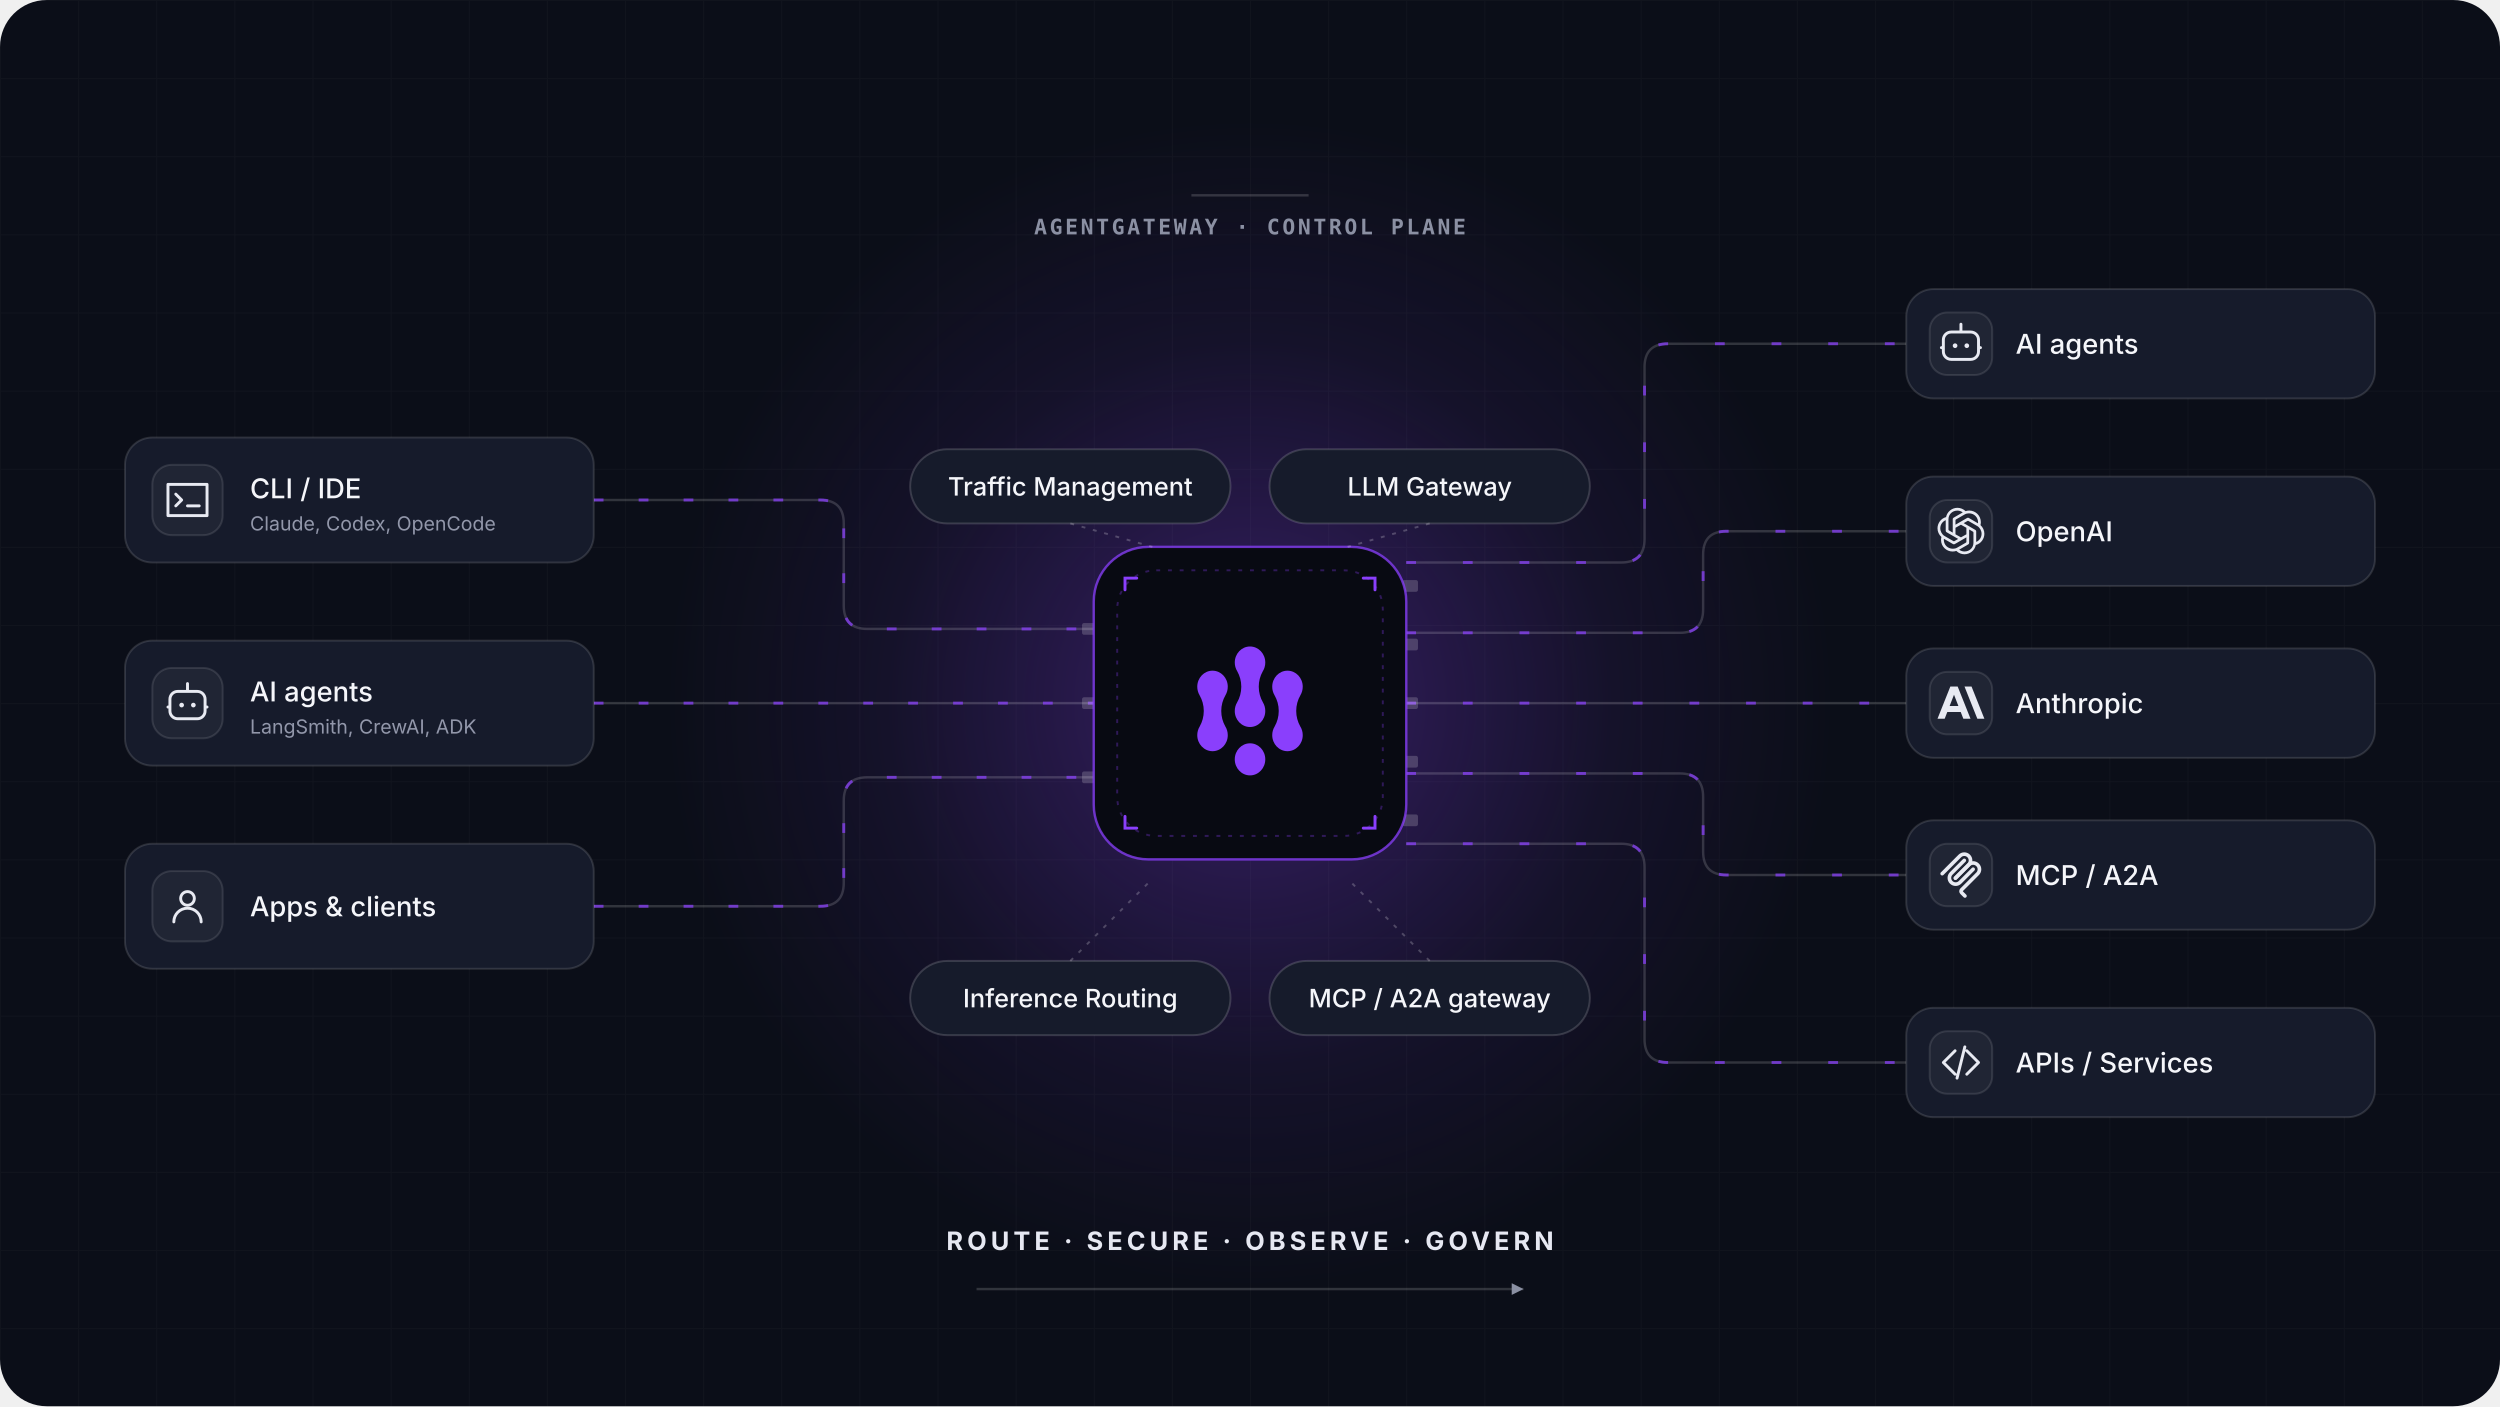
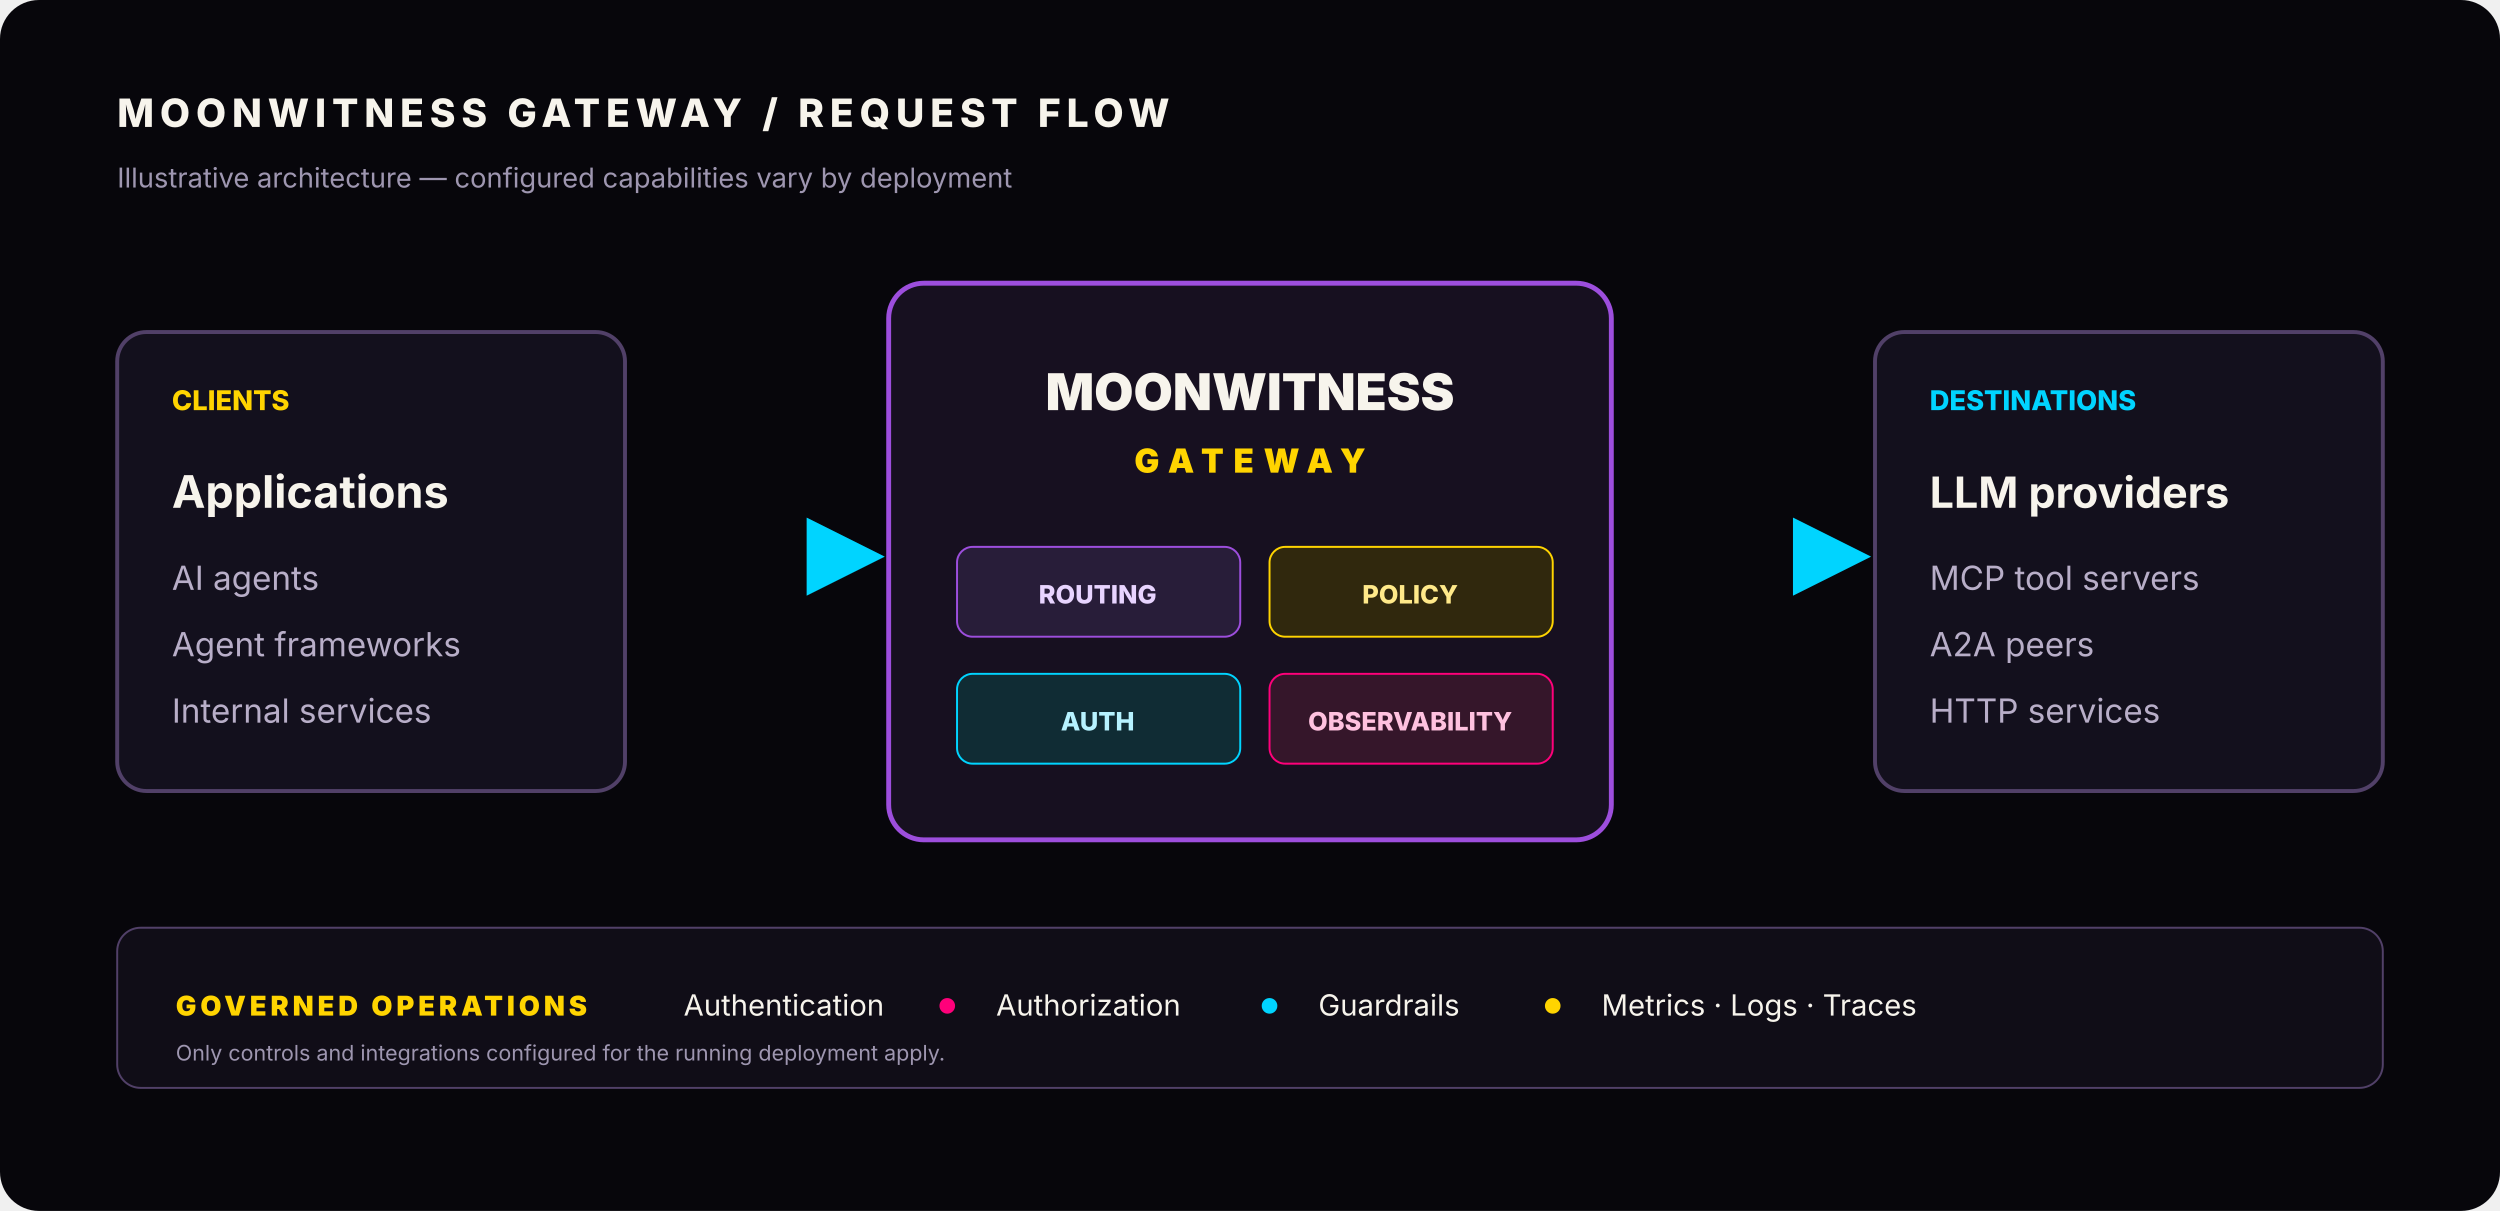
- <svg xmlns="http://www.w3.org/2000/svg" width="1280" height="720" viewBox="0 0 1280 720" role="img" aria-labelledby="title desc">
+ <svg xmlns="http://www.w3.org/2000/svg" width="1280" height="620" viewBox="0 0 1280 620" role="img" aria-labelledby="title desc">
  <defs>
-     <radialGradient id="halo" cx="50%" cy="50%" r="50%">
-       <stop offset="0" stop-color="#8a3ffc" class="halo-core" />
-       <stop offset=".62" stop-color="#8a3ffc" class="halo-edge" />
-       <stop offset="1" stop-color="#8a3ffc" stop-opacity="0" />
-     </radialGradient>
-     <pattern id="grid" width="40" height="40" patternUnits="userSpaceOnUse">
-       <path d="M40 0H0V40" class="grid-line" />
-     </pattern>
-     <symbol id="terminal" viewBox="0 0 24 24">
-       <path d="M2 4h20v16H2zM6 9l3 3-3 3m6 0h6" />
-     </symbol>
-     <symbol id="agent" viewBox="0 0 24 24">
-       <path d="M3 10a4 4 0 0 1 4-4h10a4 4 0 0 1 4 4v6a4 4 0 0 1-4 4H7a4 4 0 0 1-4-4zm9-8v4M3 14H2m20 0h-1" />
-       <circle cx="9" cy="13" r="1.2" class="icon-fill" />
-       <circle cx="15" cy="13" r="1.2" class="icon-fill" />
-     </symbol>
-     <symbol id="person" viewBox="0 0 24 24">
-       <circle cx="12" cy="8" r="3.5" />
-       <path d="M5 20a7 7 0 0 1 14 0" />
-     </symbol>
-     <symbol id="api" viewBox="0 0 24 24">
-       <path d="M9 6 3 12l6 6m6-12 6 6-6 6m-1-14-4 16" />
-     </symbol>
-     <symbol id="openai" viewBox="0 0 24 24">
-       <path d="M9.205 8.658v-2.26c0-.19.072-.333.238-.428l4.543-2.616c.619-.357 1.356-.523 2.117-.523 2.854 0 4.662 2.212 4.662 4.566 0 .167 0 .357-.024.547l-4.71-2.759a.797.797 0 0 0-.856 0l-5.97 3.473zm10.609 8.8V12.06c0-.333-.143-.57-.429-.737l-5.97-3.473 1.95-1.118a.433.433 0 0 1 .476 0l4.543 2.617c1.309.76 2.189 2.378 2.189 3.948 0 1.808-1.07 3.473-2.76 4.163zM7.802 12.703l-1.95-1.142c-.167-.095-.239-.238-.239-.428V5.899c0-2.545 1.95-4.472 4.591-4.472 1 0 1.927.333 2.712.928L8.23 5.067c-.285.166-.428.404-.428.737v6.898zM12 15.128l-2.795-1.57v-3.33L12 8.658l2.795 1.57v3.33L12 15.128zm1.796 7.23c-1 0-1.927-.332-2.712-.927l4.686-2.712c.285-.166.428-.404.428-.737v-6.898l1.974 1.142c.167.095.238.238.238.428v5.233c0 2.545-1.974 4.472-4.614 4.472zm-5.637-5.303-4.544-2.617c-1.308-.761-2.188-2.378-2.188-3.948A4.482 4.482 0 0 1 4.21 6.327v5.423c0 .333.143.571.428.738l5.947 3.449-1.95 1.118a.432.432 0 0 1-.476 0zm-.262 3.9c-2.688 0-4.662-2.021-4.662-4.519 0-.19.024-.38.047-.57l4.686 2.71c.286.167.571.167.856 0l5.97-3.448v2.26c0 .19-.07.333-.237.428l-4.543 2.616c-.619.357-1.356.523-2.117.523zm5.899 2.83a5.947 5.947 0 0 0 5.827-4.756C22.287 18.339 24 15.84 24 13.296c0-1.665-.713-3.282-1.998-4.448.119-.5.19-.999.19-1.498 0-3.401-2.759-5.947-5.946-5.947-.642 0-1.26.095-1.88.31A5.962 5.962 0 0 0 10.205 0a5.947 5.947 0 0 0-5.827 4.757C1.713 5.447 0 7.945 0 10.49c0 1.666.713 3.283 1.998 4.448-.119.5-.19 1-.19 1.499 0 3.401 2.759 5.946 5.946 5.946.642 0 1.26-.095 1.88-.309a5.96 5.96 0 0 0 4.162 1.713z" />
-     </symbol>
-     <symbol id="anthropic" viewBox="0 0 24 24">
-       <path d="M13.827 3.52h3.603L24 20h-3.603l-6.57-16.48zm-7.258 0h3.767L16.906 20h-3.674l-1.343-3.461H5.017l-1.344 3.46H0L6.57 3.522zm4.132 9.959L8.453 7.687 6.205 13.48H10.7z" />
-     </symbol>
-     <symbol id="mcp" viewBox="0 0 180 180">
-       <path d="M18 84.85 85.88 16.97c9.37-9.37 24.57-9.37 33.94 0s9.38 24.57 0 33.94l-51.26 51.27" />
-       <path d="m69.27 101.47 50.55-50.56c9.38-9.37 24.57-9.37 33.95 0l.35.36c9.37 9.37 9.37 24.56 0 33.94l-61.4 61.39a8 8 0 0 0 0 11.31l12.61 12.61" />
-       <path d="m102.85 33.94-50.2 50.21c-9.37 9.37-9.37 24.56 0 33.94s24.57 9.37 33.94 0l50.2-50.21" />
-     </symbol>
-     <style>
-       :root{color-scheme:light dark}
-       .canvas{fill:#0b0e18}
-       .grid-line{fill:none;stroke:#fff;stroke-opacity:.025}
-       .halo-core{stop-opacity:.34}
-       .halo-edge{stop-opacity:.08}
-       .eyebrow{fill:#8b90a3;font:600 11px ui-monospace,SFMono-Regular,Menlo,Consolas,monospace;letter-spacing:.12em}
-       .eyebrow-strong{fill:#e6e8f2;font:700 13px Inter,ui-sans-serif,system-ui,sans-serif;letter-spacing:.16em}
-       .trace{fill:none;stroke:#fff;stroke-opacity:.16;stroke-width:1.25}
-       .trace-accent{fill:none;stroke:#8a3ffc;stroke-opacity:.72;stroke-width:1.5}
-       .node{fill:#161b2b;stroke:#fff;stroke-opacity:.13}
-       .icon-bg{fill:#fff;fill-opacity:.045;stroke:#fff;stroke-opacity:.11}
-       .icon{fill:none;stroke:#e8eaf2;stroke-width:1.5;stroke-linecap:round;stroke-linejoin:round}
-       .icon-fill,.brand{fill:#e8eaf2;stroke:none}
-       .mcp{fill:none;stroke:#e8eaf2;stroke-width:14;stroke-linecap:round}
-       .label{fill:#f5f6fa;font:500 14px Inter,ui-sans-serif,system-ui,-apple-system,BlinkMacSystemFont,"Segoe UI",sans-serif;dominant-baseline:middle}
-       .sub{fill:#9297aa;font:400 10px Inter,ui-sans-serif,system-ui,-apple-system,BlinkMacSystemFont,"Segoe UI",sans-serif;dominant-baseline:middle}
-       .pill{fill:#161b2b;stroke:#fff;stroke-opacity:.16}
-       .pill-label{fill:#f5f6fa;font:500 13px Inter,ui-sans-serif,system-ui,-apple-system,BlinkMacSystemFont,"Segoe UI",sans-serif;text-anchor:middle;dominant-baseline:middle}
-       .leader{fill:none;stroke:#fff;stroke-opacity:.22;stroke-dasharray:2 4}
-       .pin{fill:#fff;fill-opacity:.18}
-       .arrow{fill:#8b90a3}
-       @media (prefers-color-scheme:light){
-         .canvas{fill:#fbfbfe}
-         .grid-line{stroke:#0f1323;stroke-opacity:.035}
-         .halo-core{stop-opacity:.20}
-         .halo-edge{stop-opacity:.045}
-         .eyebrow{fill:#73798d}
-         .eyebrow-strong{fill:#2a2f45}
-         .trace{stroke:#0f1323;stroke-opacity:.18}
-         .node{fill:#fff;stroke:#dee0ee;stroke-opacity:1}
-         .icon-bg{fill:#f6f7fb;fill-opacity:1;stroke:#dee0ee;stroke-opacity:1}
-         .icon{stroke:#252a3d}
-         .icon-fill,.brand{fill:#252a3d}
-         .mcp{stroke:#252a3d}
-         .label,.pill-label{fill:#151927}
-         .sub{fill:#73798d}
-         .pill{fill:#fff;stroke:#dee0ee;stroke-opacity:1}
-         .leader{stroke:#b0b4c8;stroke-opacity:1}
-         .pin{fill:#0f1323;fill-opacity:.18}
-         .arrow{fill:#73798d}
-       }
-     </style>
+     <linearGradient id="g">
+       <stop stop-color="#9D4EDD" />
+       <stop offset=".5" stop-color="#00D4FF" />
+       <stop offset="1" stop-color="#FFD400" />
+     </linearGradient>
+     <marker id="ar" markerWidth="10" markerHeight="10" refX="8" refY="5" orient="auto">
+       <path d="M0 0L10 5L0 10Z" fill="#00D4FF" />
+     </marker>
  </defs>
-   <rect width="1280" height="720" rx="24" class="canvas" />
-   <rect width="1280" height="720" rx="24" fill="url(#grid)" />
-   <circle cx="640" cy="360" r="300" fill="url(#halo)" />
-   <path d="M610 100h60" class="trace" />
-   <text x="640" y="120" class="eyebrow" text-anchor="middle">AGENTGATEWAY · CONTROL PLANE</text>
-   <path d="M304 256h116q12 0 12 12v42q0 12 12 12h116M304 360h256M304 464h116q12 0 12-12v-42q0-12 12-12h116" class="trace" />
-   <path d="M304 256h116q12 0 12 12v42q0 12 12 12h116M304 360h256M304 464h116q12 0 12-12v-42q0-12 12-12h116" class="trace-accent" stroke-dasharray="5 18" />
-   <path d="M720 288h110q12 0 12-12v-88q0-12 12-12h122M720 324h140q12 0 12-12v-28q0-12 12-12h92M720 360h256M720 396h140q12 0 12 12v28q0 12 12 12h92M720 432h110q12 0 12 12v88q0 12 12 12h122" class="trace" />
-   <path d="M720 288h110q12 0 12-12v-88q0-12 12-12h122M720 324h140q12 0 12-12v-28q0-12 12-12h92M720 360h256M720 396h140q12 0 12 12v28q0 12 12 12h92M720 432h110q12 0 12 12v88q0 12 12 12h122" class="trace-accent" stroke-dasharray="5 24" />
-   <g transform="translate(64 224)">
-     <rect width="240" height="64" rx="14" class="node" />
-     <rect x="14" y="14" width="36" height="36" rx="10" class="icon-bg" />
-     <use href="#terminal" x="20" y="20" width="24" height="24" class="icon" />
-     <text x="64" y="26" class="label">CLI / IDE</text>
-     <text x="64" y="44" class="sub">Claude, Codex, OpenCode</text>
+   <rect width="1280" height="620" rx="20" fill="#07060B" />
+   <text x="60" y="65" fill="#F7F4EC" font-family="Inter,Arial,sans-serif" font-size="20" font-weight="800" letter-spacing="3">MOONWITNESS GATEWAY / REQUEST FLOW</text>
+   <text x="60" y="96" fill="#9E96B0" font-family="Inter,Arial,sans-serif" font-size="14">Illustrative architecture — configured capabilities vary by deployment</text>
+   <rect x="60" y="170" width="260" height="235" rx="15" fill="#13101D" stroke="#514068" stroke-width="2" />
+   <text x="88" y="210" fill="#FFD400" font-family="Inter,Arial,sans-serif" font-size="14" font-weight="800">CLIENTS</text>
+   <text x="88" y="260" fill="#F7F4EC" font-family="Inter,Arial,sans-serif" font-size="23" font-weight="750">Applications</text>
+   <text x="88" y="302" fill="#B8AEC8" font-family="Inter,Arial,sans-serif" font-size="17">AI agents</text>
+   <text x="88" y="336" fill="#B8AEC8" font-family="Inter,Arial,sans-serif" font-size="17">Agent frameworks</text>
+   <text x="88" y="370" fill="#B8AEC8" font-family="Inter,Arial,sans-serif" font-size="17">Internal services</text>
+   <path d="M322 285H445" stroke="url(#g)" stroke-width="4" marker-end="url(#ar)" />
+   <rect x="455" y="145" width="370" height="285" rx="18" fill="#171020" stroke="#9D4EDD" stroke-width="2.5" />
+   <text x="640" y="210" text-anchor="middle" fill="#F7F4EC" font-family="Inter,Arial,sans-serif" font-size="26" font-weight="850">MOONWITNESS</text>
+   <text x="640" y="242" text-anchor="middle" fill="#FFD400" font-family="Inter,Arial,sans-serif" font-size="17" font-weight="850" letter-spacing="5">GATEWAY</text>
+   <g font-family="Inter,Arial,sans-serif" font-size="13" font-weight="800" text-anchor="middle">
+     <rect x="490" y="280" width="145" height="46" rx="8" fill="#281D39" stroke="#9D4EDD" />
+     <text x="562" y="309" fill="#E8D4FF">ROUTING</text>
+     <rect x="650" y="280" width="145" height="46" rx="8" fill="#30280D" stroke="#FFD400" />
+     <text x="722" y="309" fill="#FFE989">POLICY</text>
+     <rect x="490" y="345" width="145" height="46" rx="8" fill="#102C34" stroke="#00D4FF" />
+     <text x="562" y="374" fill="#B6F2FF">AUTH</text>
+     <rect x="650" y="345" width="145" height="46" rx="8" fill="#35162A" stroke="#FF007A" />
+     <text x="722" y="374" fill="#FFC1DF">OBSERVABILITY</text>
  </g>
-   <g transform="translate(64 328)">
-     <rect width="240" height="64" rx="14" class="node" />
-     <rect x="14" y="14" width="36" height="36" rx="10" class="icon-bg" />
-     <use href="#agent" x="20" y="20" width="24" height="24" class="icon" />
-     <text x="64" y="26" class="label">AI agents</text>
-     <text x="64" y="44" class="sub">LangSmith, CrewAI, ADK</text>
-   </g>
-   <g transform="translate(64 432)">
-     <rect width="240" height="64" rx="14" class="node" />
-     <rect x="14" y="14" width="36" height="36" rx="10" class="icon-bg" />
-     <use href="#person" x="20" y="20" width="24" height="24" class="icon" />
-     <text x="64" y="32" class="label">Apps &amp; clients</text>
-   </g>
-   <g transform="translate(976 148)">
-     <rect width="240" height="56" rx="14" class="node" />
-     <rect x="12" y="12" width="32" height="32" rx="9" class="icon-bg" />
-     <use href="#agent" x="16" y="16" width="24" height="24" class="icon" />
-     <text x="56" y="28" class="label">AI agents</text>
-   </g>
-   <g transform="translate(976 244)">
-     <rect width="240" height="56" rx="14" class="node" />
-     <rect x="12" y="12" width="32" height="32" rx="9" class="icon-bg" />
-     <use href="#openai" x="16" y="16" width="24" height="24" class="brand" />
-     <text x="56" y="28" class="label">OpenAI</text>
-   </g>
-   <g transform="translate(976 332)">
-     <rect width="240" height="56" rx="14" class="node" />
-     <rect x="12" y="12" width="32" height="32" rx="9" class="icon-bg" />
-     <use href="#anthropic" x="16" y="16" width="24" height="24" class="brand" />
-     <text x="56" y="28" class="label">Anthropic</text>
-   </g>
-   <g transform="translate(976 420)">
-     <rect width="240" height="56" rx="14" class="node" />
-     <rect x="12" y="12" width="32" height="32" rx="9" class="icon-bg" />
-     <use href="#mcp" x="16" y="16" width="24" height="24" class="mcp" />
-     <text x="56" y="28" class="label">MCP / A2A</text>
-   </g>
-   <g transform="translate(976 516)">
-     <rect width="240" height="56" rx="14" class="node" />
-     <rect x="12" y="12" width="32" height="32" rx="9" class="icon-bg" />
-     <use href="#api" x="16" y="16" width="24" height="24" class="icon" />
-     <text x="56" y="28" class="label">APIs / Services</text>
-   </g>
-   <g class="pin">
-     <rect x="554" y="319" width="8" height="6" rx="1" />
-     <rect x="554" y="357" width="8" height="6" rx="1" />
-     <rect x="554" y="395" width="8" height="6" rx="1" />
-     <rect x="718" y="297" width="8" height="6" rx="1" />
-     <rect x="718" y="327" width="8" height="6" rx="1" />
-     <rect x="718" y="357" width="8" height="6" rx="1" />
-     <rect x="718" y="387" width="8" height="6" rx="1" />
-     <rect x="718" y="417" width="8" height="6" rx="1" />
-   </g>
-   <rect x="560" y="280" width="160" height="160" rx="28" fill="#080a12" stroke="#8a3ffc" stroke-opacity=".75" stroke-width="1.25" />
-   <rect x="572" y="292" width="136" height="136" rx="20" fill="none" stroke="#8a3ffc" stroke-opacity=".3" stroke-dasharray="2 4" />
-   <path d="M582 296h-6v6m122-6h6v6M582 424h-6v-6m122 6h6v-6" fill="none" stroke="#8a3ffc" stroke-width="1.5" stroke-linecap="round" />
-   <g transform="translate(592 316) scale(3)" fill="#8a3ffc">
-     <path d="M16.004 21.525c1.438 0 2.604 1.226 2.604 2.737 0 1.512-1.166 2.738-2.604 2.738S13.4 25.774 13.4 24.262c0-1.511 1.166-2.737 2.604-2.737Z" />
-     <path d="M22.396 9.129c1.438 0 2.604 1.226 2.604 2.738 0 .527-.142 1.019-.387 1.436a5.35 5.35 0 0 0-.727 2.701c0 .96.251 1.848.681 2.617.274.433.433.953.433 1.512 0 1.512-1.166 2.738-2.604 2.738s-2.603-1.226-2.603-2.738c0-.547.153-1.057.416-1.485.439-.775.696-1.673.696-2.644 0-.994-.269-1.911-.727-2.698a2.85 2.85 0 0 1-.385-1.439c0-1.512 1.165-2.738 2.603-2.738ZM9.604 9.129c1.438 0 2.603 1.226 2.603 2.738 0 .527-.142 1.019-.387 1.436a5.35 5.35 0 0 0-.726 2.701c0 .96.25 1.848.68 2.616.273.434.433.954.433 1.513 0 1.512-1.165 2.738-2.603 2.738C8.166 22.871 7 21.645 7 20.133c0-.548.153-1.058.417-1.486.438-.775.695-1.673.695-2.643 0-.994-.269-1.911-.727-2.698A2.85 2.85 0 0 1 7 11.867c0-1.512 1.166-2.738 2.604-2.738Z" />
-     <path d="M16.004 5c1.438 0 2.604 1.226 2.604 2.738 0 .558-.16 1.077-.433 1.51a5.31 5.31 0 0 0-.681 2.619c0 .994.269 1.911.727 2.699.245.417.387.91.387 1.438 0 1.512-1.166 2.738-2.604 2.738S13.4 17.516 13.4 16.004c0-.526.142-1.018.387-1.435.458-.788.726-1.705.726-2.702 0-.971-.257-1.87-.696-2.645a2.84 2.84 0 0 1-.416-1.484C13.4 6.226 14.566 5 16.004 5Z" />
-   </g>
-   <g transform="translate(466 230)">
-     <rect width="164" height="38" rx="19" class="pill" />
-     <text x="82" y="19" class="pill-label">Traffic Management</text>
-   </g>
-   <path d="m548 268 42 12" class="leader" />
-   <g transform="translate(650 230)">
-     <rect width="164" height="38" rx="19" class="pill" />
-     <text x="82" y="19" class="pill-label">LLM Gateway</text>
-   </g>
-   <path d="m732 268-42 12" class="leader" />
-   <g transform="translate(466 492)">
-     <rect width="164" height="38" rx="19" class="pill" />
-     <text x="82" y="19" class="pill-label">Inference Routing</text>
-   </g>
-   <path d="m548 492 42-42" class="leader" />
-   <g transform="translate(650 492)">
-     <rect width="164" height="38" rx="19" class="pill" />
-     <text x="82" y="19" class="pill-label">MCP / A2A gateway</text>
-   </g>
-   <path d="m732 492-42-42" class="leader" />
-   <text x="640" y="640" class="eyebrow-strong" text-anchor="middle">ROUTE · SECURE · OBSERVE · GOVERN</text>
-   <path d="M500 660h280" class="trace" />
-   <path d="m780 660-6-3v6z" class="arrow" />
+   <path d="M828 285H950" stroke="url(#g)" stroke-width="4" marker-end="url(#ar)" />
+   <rect x="960" y="170" width="260" height="235" rx="15" fill="#13101D" stroke="#514068" stroke-width="2" />
+   <text x="988" y="210" fill="#00D4FF" font-family="Inter,Arial,sans-serif" font-size="14" font-weight="800">DESTINATIONS</text>
+   <text x="988" y="260" fill="#F7F4EC" font-family="Inter,Arial,sans-serif" font-size="22" font-weight="750">LLM providers</text>
+   <text x="988" y="302" fill="#B8AEC8" font-family="Inter,Arial,sans-serif" font-size="17">MCP tool servers</text>
+   <text x="988" y="336" fill="#B8AEC8" font-family="Inter,Arial,sans-serif" font-size="17">A2A peers</text>
+   <text x="988" y="370" fill="#B8AEC8" font-family="Inter,Arial,sans-serif" font-size="17">HTTP services</text>
+   <rect x="60" y="475" width="1160" height="82" rx="12" fill="#100D17" stroke="#514068" />
+   <text x="90" y="520" fill="#FFD400" font-family="Inter,Arial,sans-serif" font-size="14" font-weight="850" letter-spacing="2">GOVERNED OPERATIONS</text>
+   <text x="350" y="520" fill="#F7F4EC" font-family="Inter,Arial,sans-serif" font-size="15">Authentication</text>
+   <circle cx="485" cy="515" r="4" fill="#FF007A" />
+   <text x="510" y="520" fill="#F7F4EC" font-family="Inter,Arial,sans-serif" font-size="15">Authorization</text>
+   <circle cx="650" cy="515" r="4" fill="#00D4FF" />
+   <text x="675" y="520" fill="#F7F4EC" font-family="Inter,Arial,sans-serif" font-size="15">Guardrails</text>
+   <circle cx="795" cy="515" r="4" fill="#FFD400" />
+   <text x="820" y="520" fill="#F7F4EC" font-family="Inter,Arial,sans-serif" font-size="15">Metrics · Logs · Traces</text>
+   <text x="90" y="543" fill="#9E96B0" font-family="Inter,Arial,sans-serif" font-size="11">Only controls and integrations configured for the running deployment apply.</text>
</svg>
